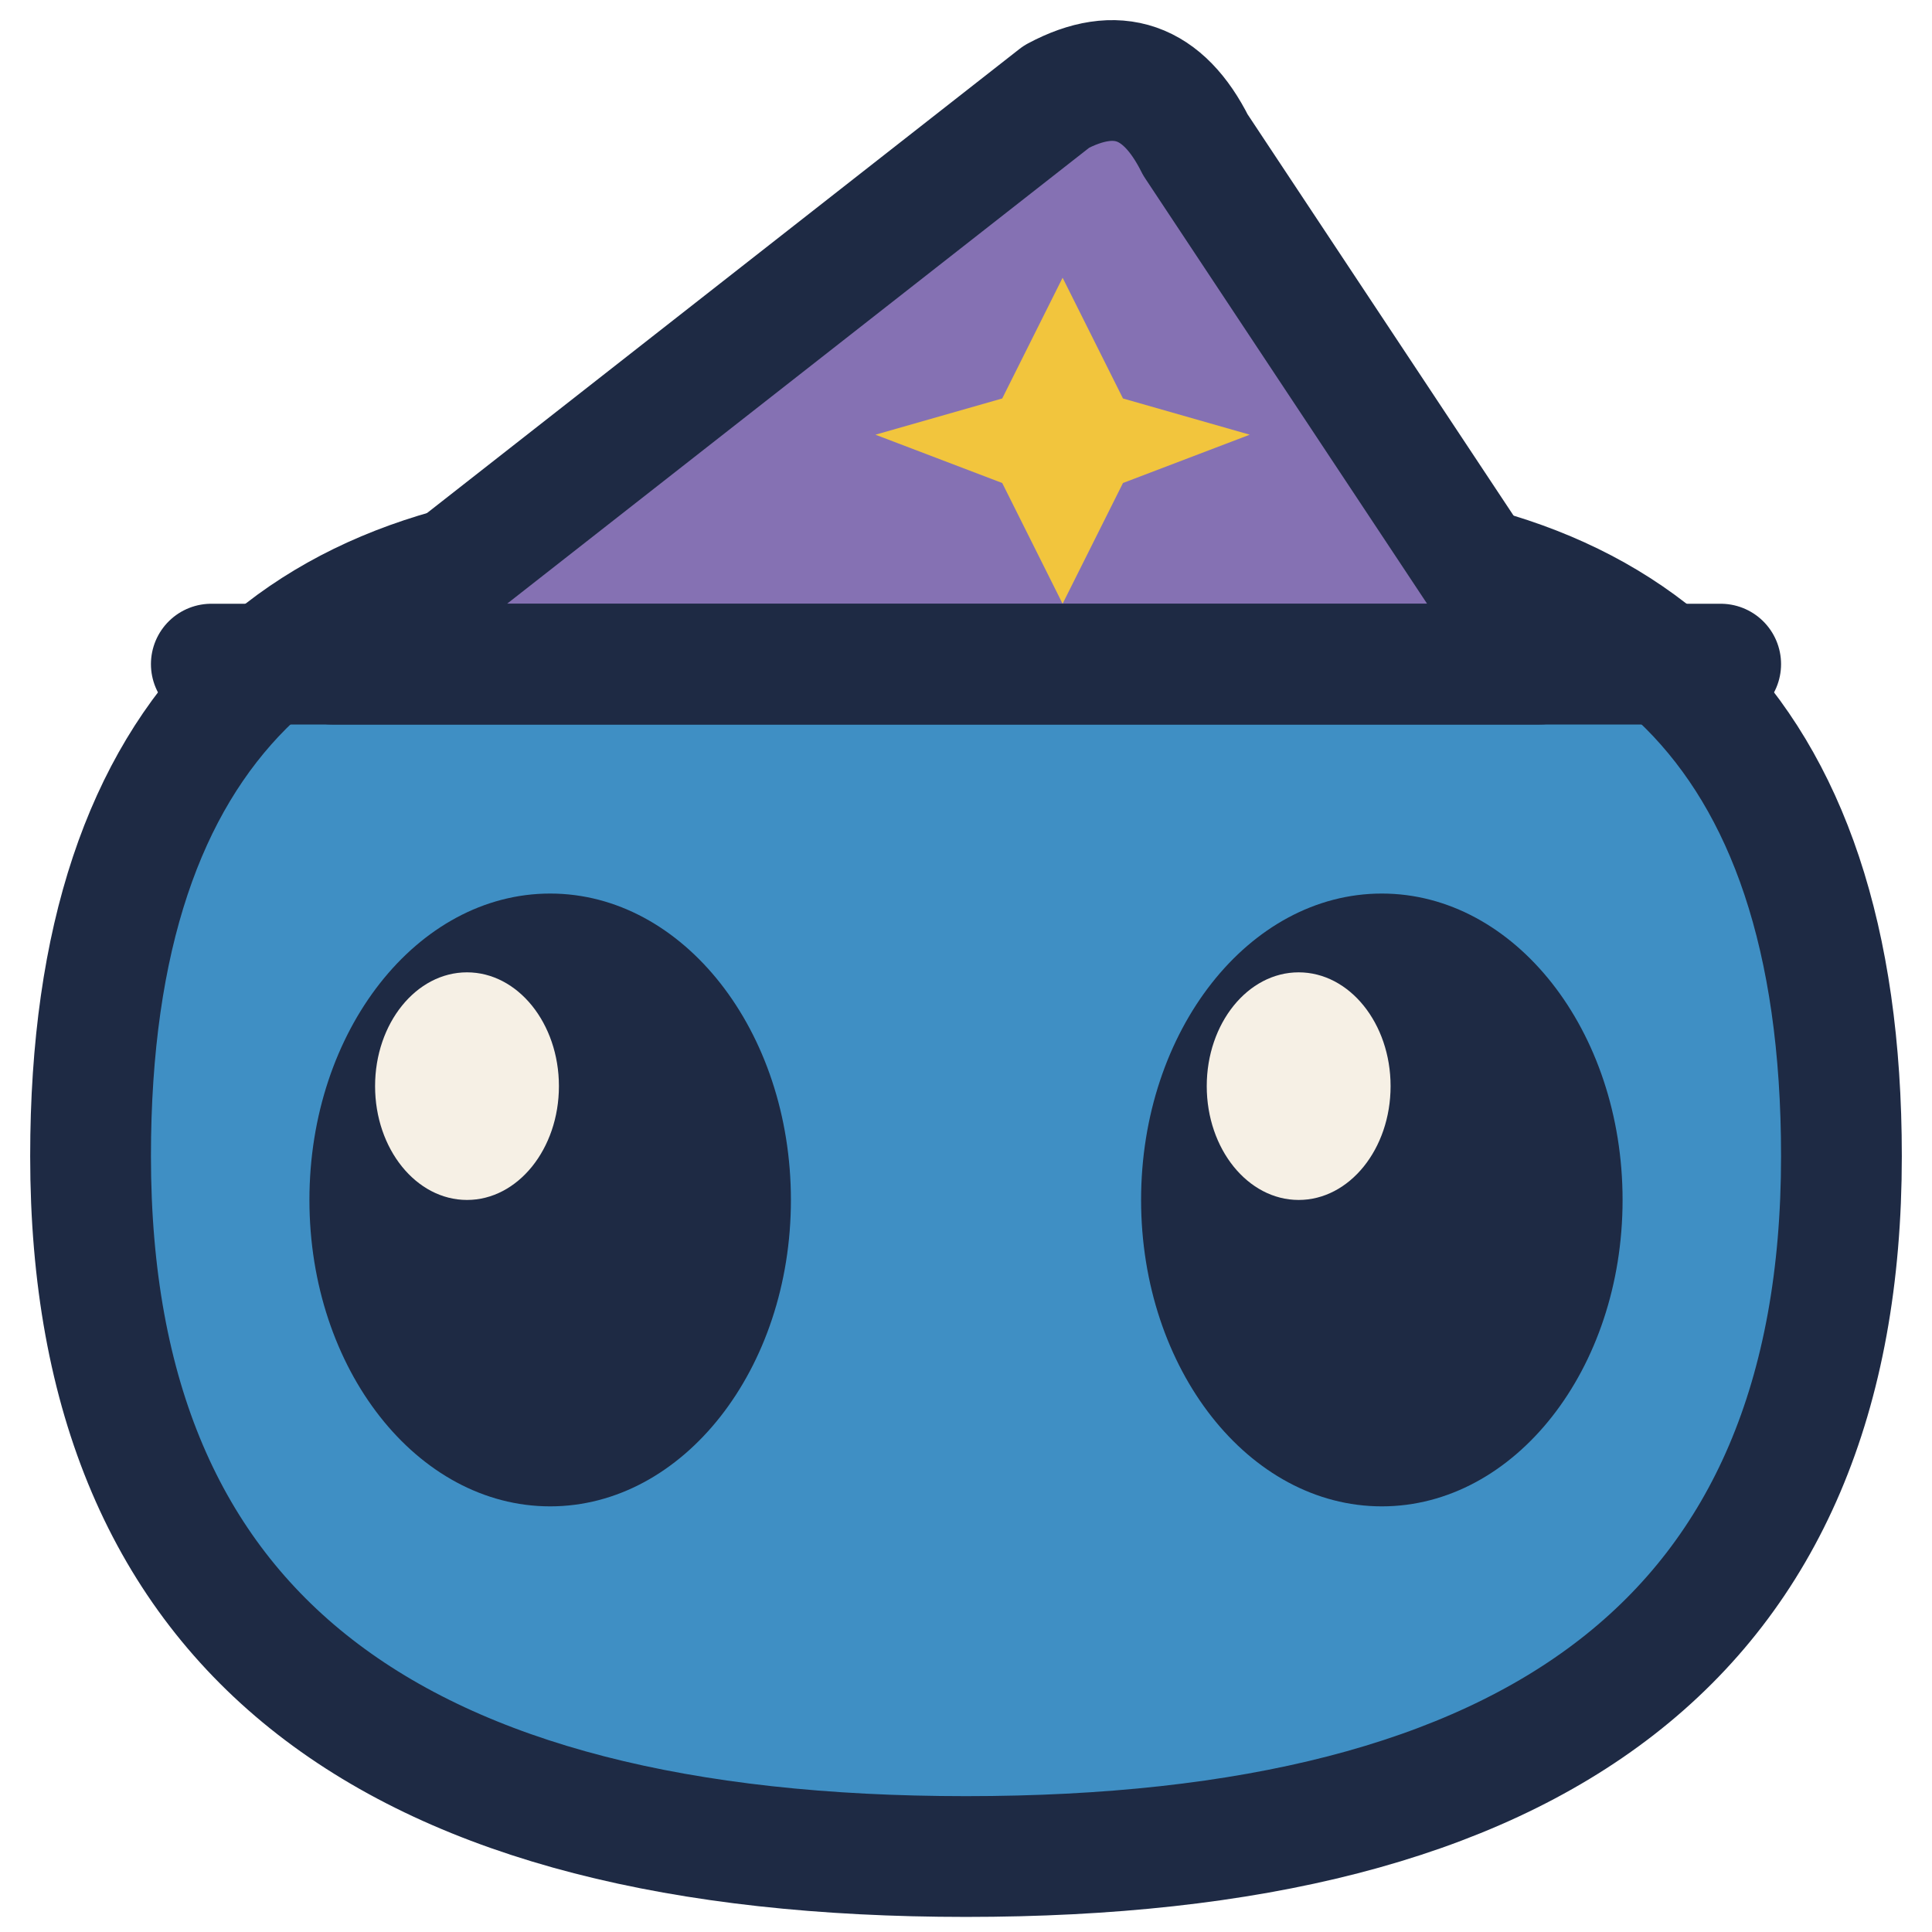
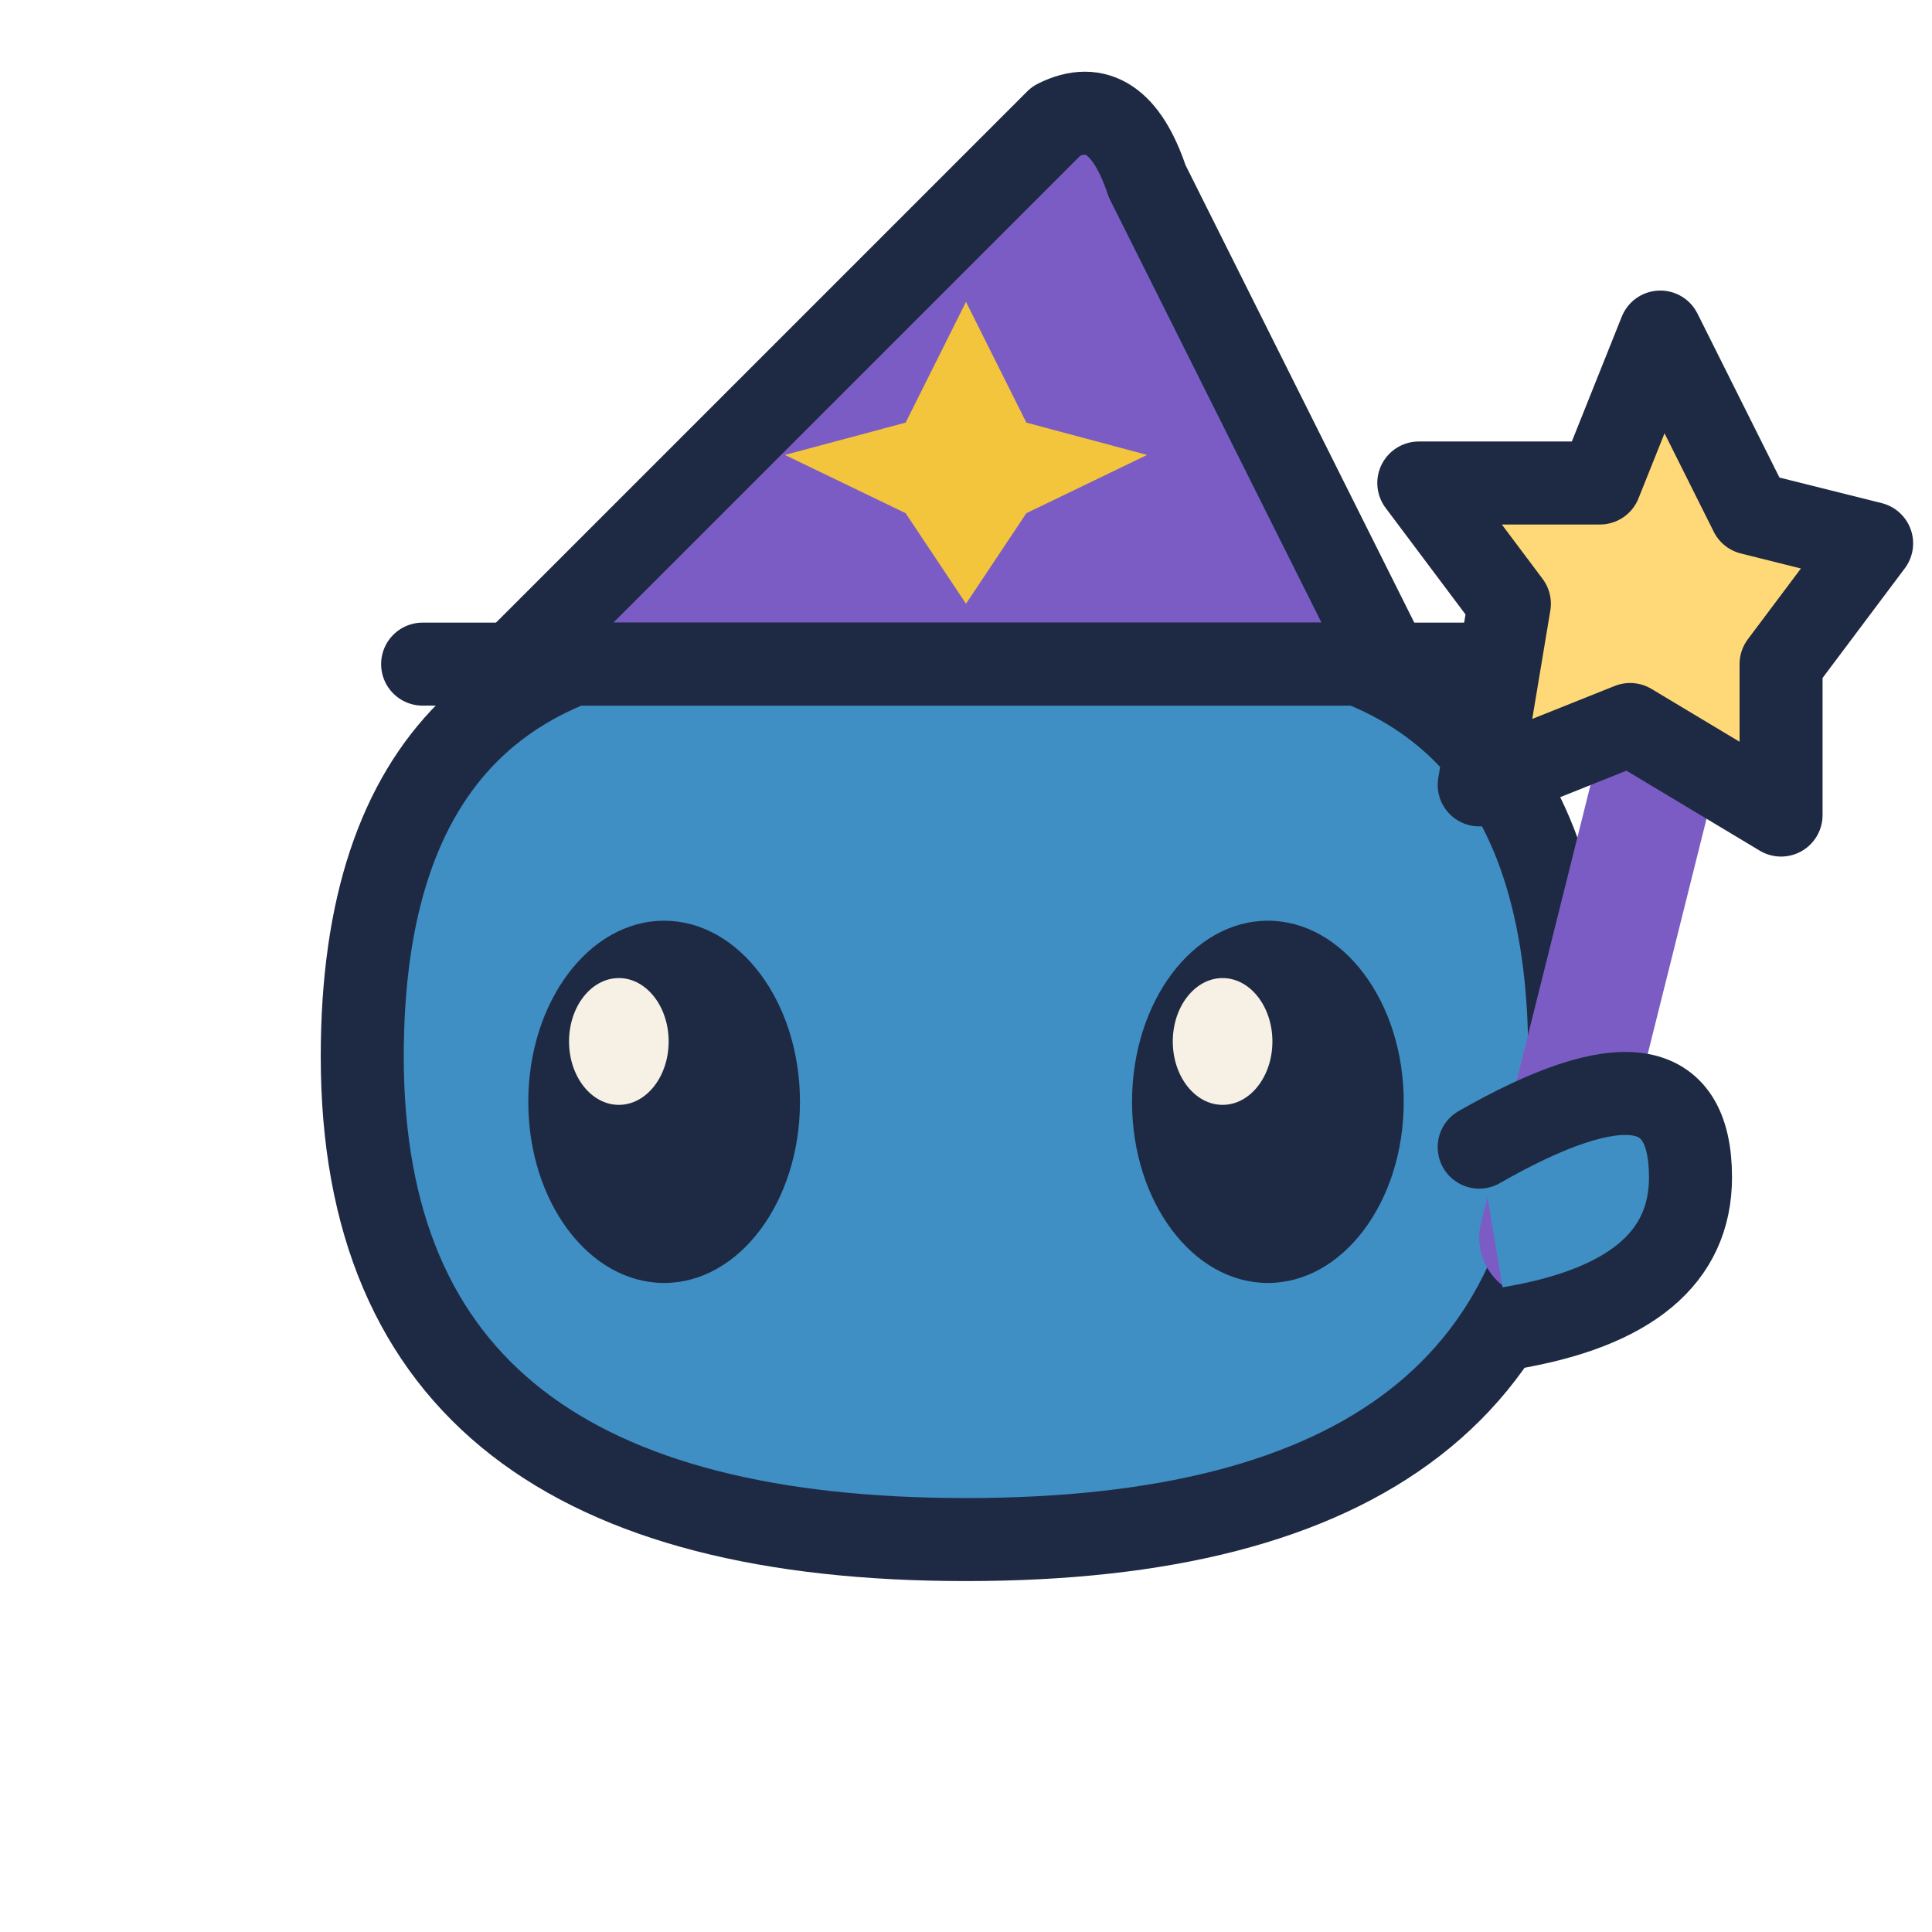
- <svg xmlns="http://www.w3.org/2000/svg" viewBox="0 0 32 32" role="img" aria-label="skills">
-   <g stroke-linecap="round" stroke-linejoin="round">
-     <g transform="translate(-7.2 -7.675) scale(0.725)">
-       <path d="M12 37 C12 27 17 23 25 23 H39 C47 23 52 27 52 37 C52 48 45 53 32 53 C19 53 12 48 12 37 Z" fill="#3f8fc4" stroke="#1e2a44" stroke-width="2.759" stroke-linejoin="round" />
-       <ellipse cx="22.5" cy="38" rx="5.5" ry="7" fill="#1e2a44" />
-       <ellipse cx="41.5" cy="38" rx="5.5" ry="7" fill="#1e2a44" />
-       <ellipse cx="20.6" cy="35.4" rx="2.1" ry="2.6" fill="#f6f0e5" />
-       <ellipse cx="39.6" cy="35.4" rx="2.1" ry="2.6" fill="#f6f0e5" />
+ <svg xmlns="http://www.w3.org/2000/svg" viewBox="0 0 32 32" width="32" height="32" role="img" aria-label="琪琪">
+   <g transform="translate(0 -1) scale(.5)">
+     <g stroke="#1e2a44" stroke-width="2.75" stroke-linecap="round" stroke-linejoin="round">
+       <g id="body">
+         <path d="M12 37 C12 27 17 23 25 23 H39 C47 23 52 27 52 37 C52 48 45 53 32 53 C19 53 12 48 12 37 Z" fill="#3f8fc4" />
+       </g>
+       <g id="face">
+         <ellipse cx="22" cy="38.5" rx="4.5" ry="6" fill="#1e2a44" stroke="none" />
+         <ellipse cx="20.5" cy="36.5" rx="1.65" ry="2.1" fill="#f6f0e5" stroke="none" />
+         <ellipse cx="42" cy="38.5" rx="4.5" ry="6" fill="#1e2a44" stroke="none" />
+         <ellipse cx="40.5" cy="36.5" rx="1.65" ry="2.1" fill="#f6f0e5" stroke="none" />
+       </g>
+       <g id="wizard-hat">
+         <path d="M17 24 L35 6 Q37 5 38 8 L46 24 Z" fill="#7b5cc4" />
+         <path d="M14 24 H49" fill="none" />
+         <path d="M32 12 L34 16 L38 17.07 L34 19 L32 22 L30 19 L26 17.07 L30 16 Z" fill="#f2c53d" stroke="none" />
+       </g>
+       <g>
+         <path d="M51 43 L56 23" fill="none" stroke="#7b5cc4" stroke-width="4" />
+         <path d="M55 13 L58 19 L62 20 L59 24 L59 29 L54 26 L49 28 L50 22 L47 18 L53 18 Z" fill="#ffd977" />
+         <path d="M49 40 Q56 36 56 41 Q56 45 50 46" fill="#3f8fc4" />
+       </g>
    </g>
-     <path d="M5.5 11 L17.5 1.6 Q19 0.8 19.8 2.4 L25.5 11 Z" fill="#8571b3" stroke="#1e2a44" stroke-width="2" />
-     <path d="M3.5 11 H28.5" fill="none" stroke="#1e2a44" stroke-width="2" />
-     <path d="M17.6 4.6 L18.6 6.6 L20.7 7.2 L18.6 8 L17.6 10 L16.6 8 L14.5 7.2 L16.6 6.6 Z" fill="#f2c53d" />
  </g>
</svg>
